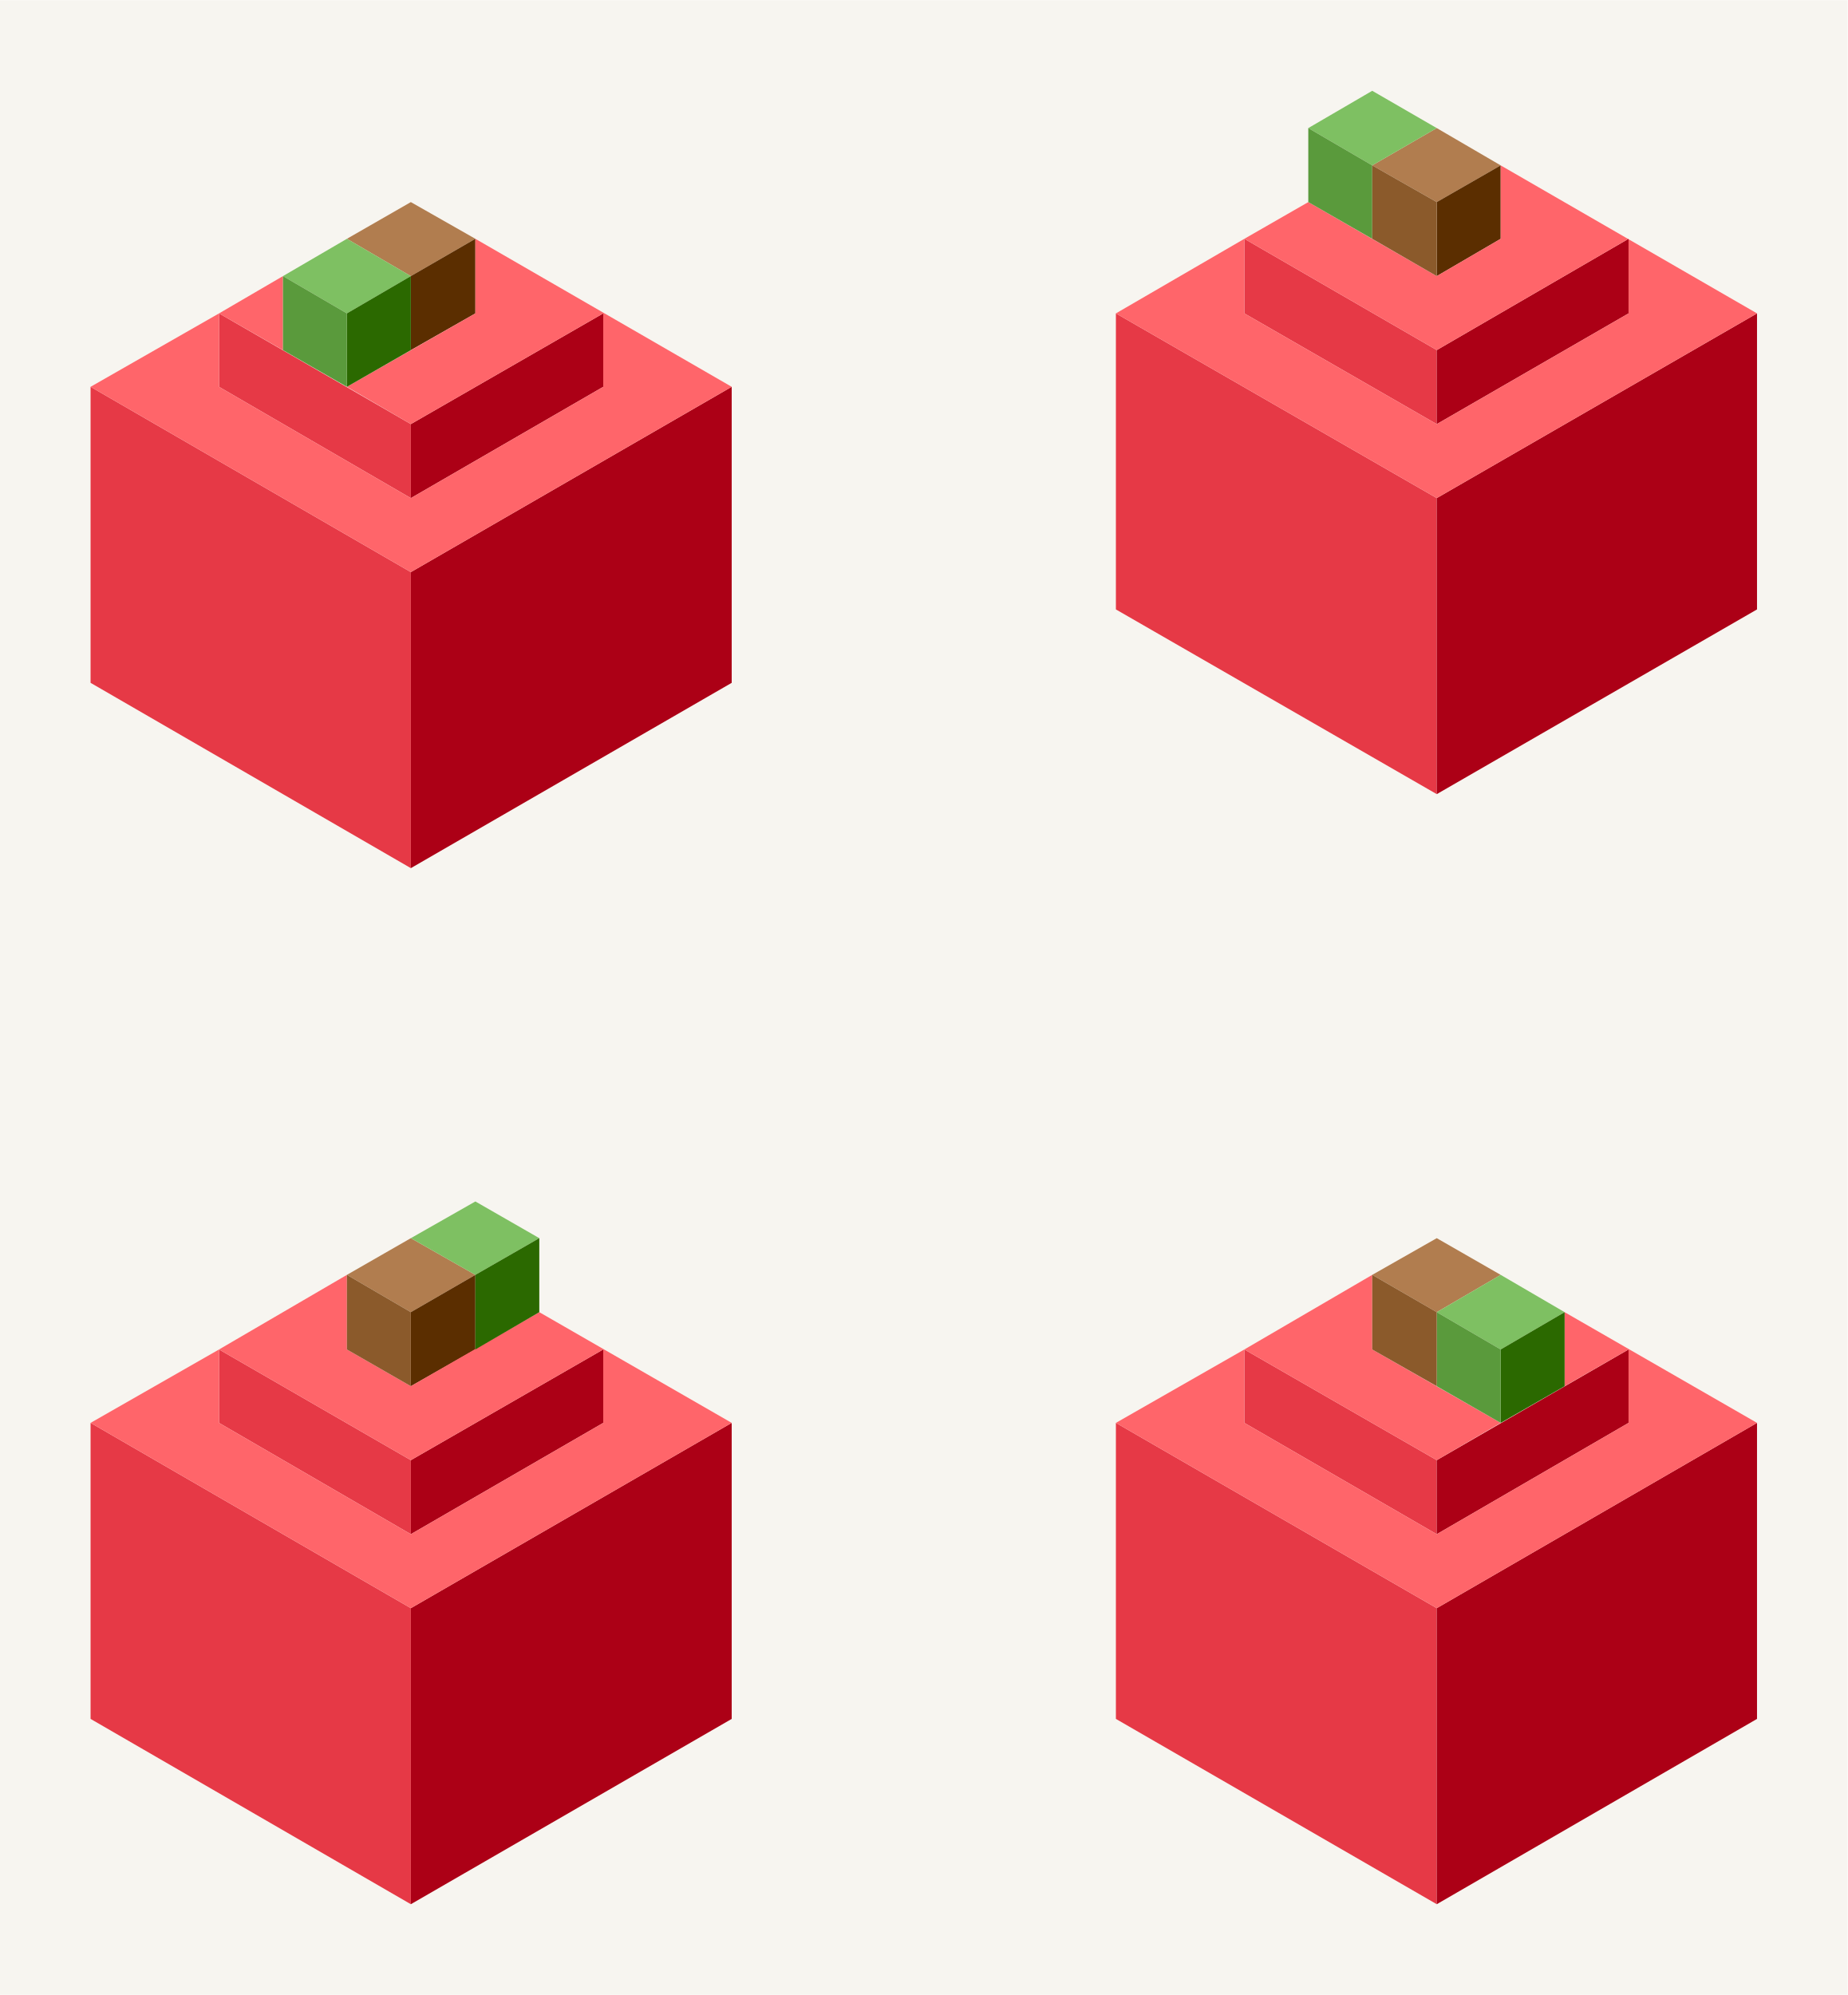
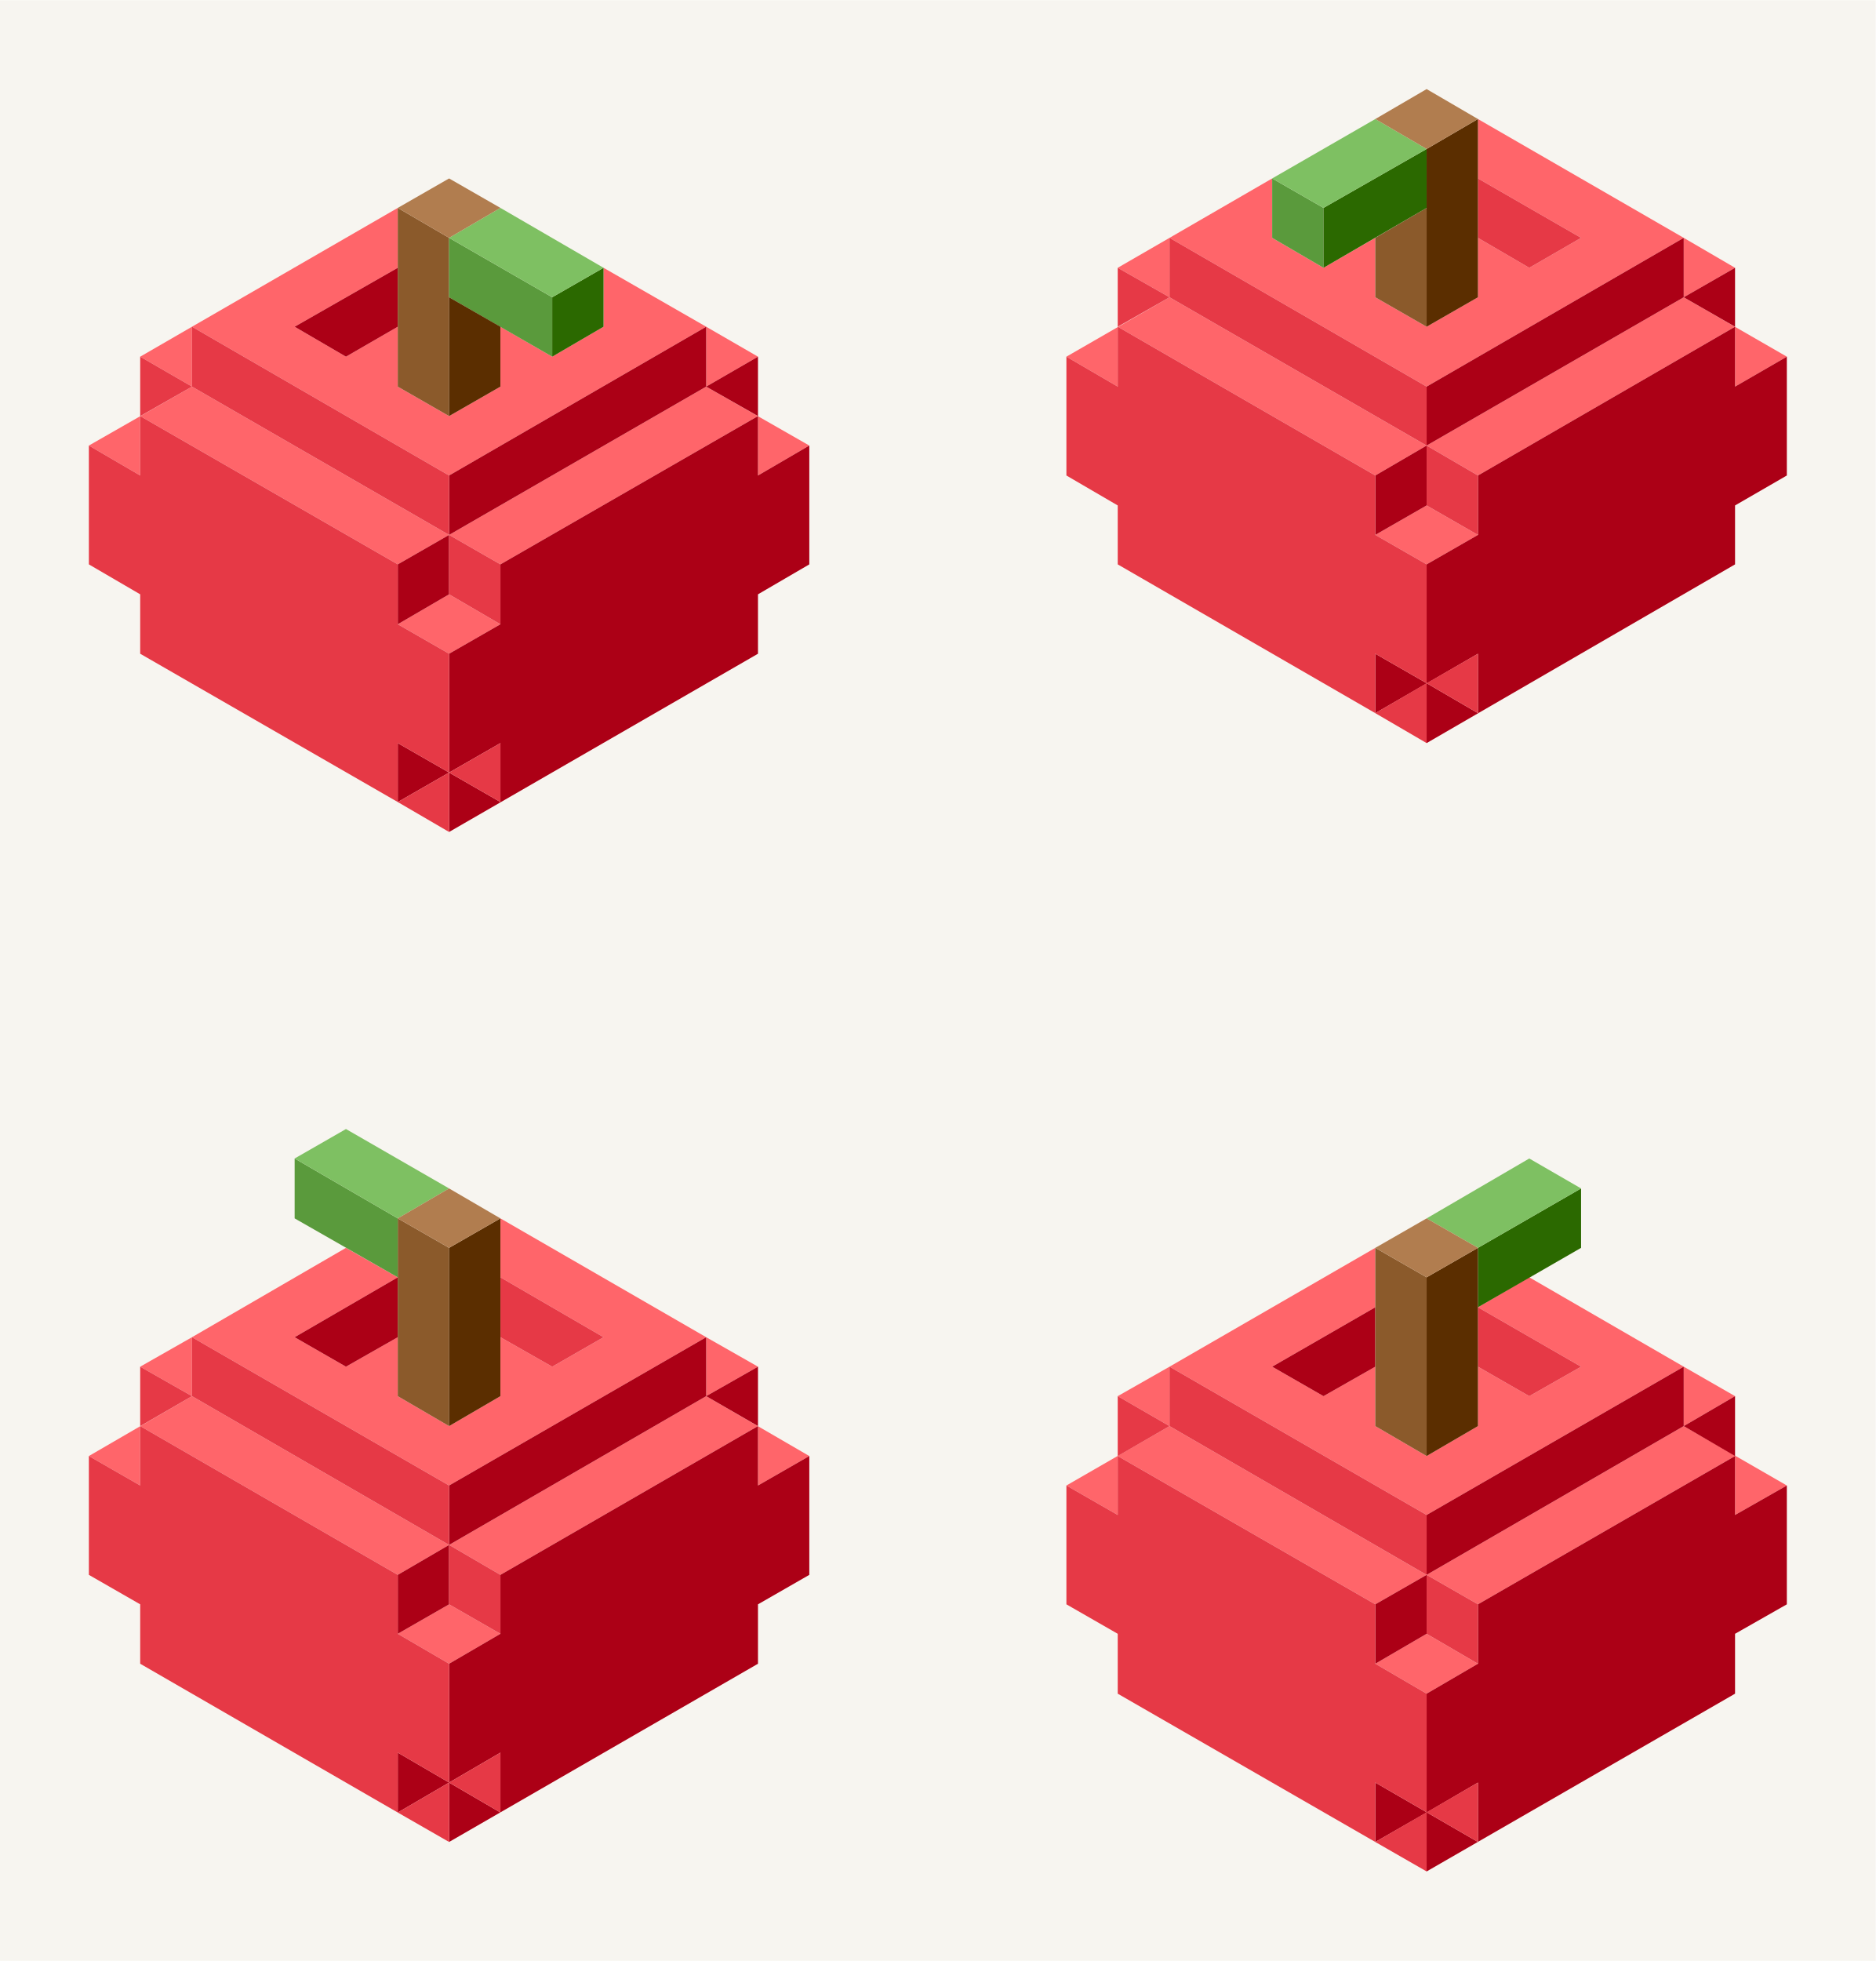
- <svg xmlns="http://www.w3.org/2000/svg" width="640" height="691" viewBox="-0.045 -0.091 3.121 3.369">
-   <rect x="-0.045" y="-0.091" width="3.121" height="3.369" fill="#f7f5f0" />
-   <path fill="#e63946" d="M0.649 0.875L0.649 1.375L0.108 1.062L0.108 0.562ZM0.325 0.438L0.649 0.625L0.649 0.75L0.325 0.562ZM2.382 0.75L2.382 1.25L1.84 0.938L1.84 0.438ZM2.057 0.312L2.382 0.5L2.382 0.625L2.057 0.438ZM0.649 2.625L0.649 3.125L0.108 2.812L0.108 2.312ZM0.325 2.188L0.649 2.375L0.649 2.5L0.325 2.312ZM2.382 2.625L2.382 3.125L1.84 2.812L1.84 2.312ZM2.057 2.188L2.382 2.375L2.382 2.5L2.057 2.312Z" />
-   <path fill="#ac0016" d="M0.649 0.875L1.191 0.562L1.191 1.062L0.649 1.375ZM0.974 0.438L0.974 0.562L0.649 0.75L0.649 0.625ZM2.382 0.75L2.923 0.438L2.923 0.938L2.382 1.25ZM2.706 0.312L2.706 0.438L2.382 0.625L2.382 0.5ZM0.649 2.625L1.191 2.312L1.191 2.812L0.649 3.125ZM0.974 2.188L0.974 2.312L0.649 2.5L0.649 2.375ZM2.382 2.625L2.923 2.312L2.923 2.812L2.382 3.125ZM2.706 2.188L2.706 2.312L2.382 2.5L2.382 2.375Z" />
-   <path fill="#b17d4f" d="M0.541 0.312L0.649 0.25L0.758 0.312L0.649 0.375ZM2.273 0.188L2.382 0.125L2.49 0.188L2.382 0.25ZM0.541 2.062L0.649 2L0.758 2.062L0.649 2.125ZM2.273 2.062L2.382 2L2.49 2.062L2.382 2.125Z" />
-   <path fill="#5b2e00" d="M0.649 0.375L0.758 0.312L0.758 0.438L0.649 0.5ZM2.382 0.25L2.49 0.188L2.49 0.312L2.382 0.375ZM0.649 2.125L0.758 2.062L0.758 2.188L0.649 2.25Z" />
-   <path fill="#ff656a" d="M0.758 0.312L1.191 0.562L0.649 0.875L0.108 0.562L0.325 0.438L0.325 0.562L0.649 0.75L0.974 0.562L0.974 0.438L0.649 0.625L0.541 0.562L0.758 0.438ZM0.325 0.438L0.433 0.375L0.433 0.5ZM2.49 0.188L2.923 0.438L2.382 0.75L1.84 0.438L2.057 0.312L2.057 0.438L2.382 0.625L2.706 0.438L2.706 0.312L2.382 0.5L2.057 0.312L2.165 0.25L2.382 0.375L2.49 0.312ZM0.866 2.125L1.191 2.312L0.649 2.625L0.108 2.312L0.325 2.188L0.325 2.312L0.649 2.5L0.974 2.312L0.974 2.188L0.649 2.375L0.325 2.188L0.541 2.062L0.541 2.188L0.649 2.25ZM2.598 2.125L2.923 2.312L2.382 2.625L1.84 2.312L2.057 2.188L2.057 2.312L2.382 2.5L2.706 2.312L2.706 2.188L2.598 2.25ZM2.273 2.062L2.273 2.188L2.49 2.312L2.382 2.375L2.057 2.188Z" />
-   <path fill="#7ec062" d="M0.433 0.375L0.541 0.312L0.649 0.375L0.541 0.438ZM2.165 0.125L2.273 0.062L2.382 0.125L2.273 0.188ZM0.649 2L0.758 1.938L0.866 2L0.758 2.062ZM2.382 2.125L2.49 2.062L2.598 2.125L2.49 2.188Z" />
-   <path fill="#2b6900" d="M0.541 0.438L0.649 0.375L0.649 0.5L0.541 0.562ZM0.866 2.125L0.758 2.188L0.758 2.062L0.866 2ZM2.49 2.188L2.598 2.125L2.598 2.25L2.49 2.312Z" />
-   <path fill="#5a9a3c" d="M0.433 0.375L0.541 0.438L0.541 0.562L0.433 0.5ZM2.273 0.188L2.273 0.312L2.165 0.25L2.165 0.125ZM2.382 2.125L2.49 2.188L2.49 2.312L2.382 2.25Z" />
-   <path fill="#8b5a2b" d="M2.273 0.188L2.382 0.25L2.382 0.375L2.273 0.312ZM0.541 2.062L0.649 2.125L0.649 2.25L0.541 2.188ZM2.273 2.062L2.382 2.125L2.382 2.25L2.273 2.188Z" />
+ <svg xmlns="http://www.w3.org/2000/svg" width="640" height="669" viewBox="-0.079 -0.125 3.947 4.125">
+   <rect x="-0.079" y="-0.125" width="3.947" height="4.125" fill="#f7f5f0" />
+   <path fill="#ff656a" d="M0.758 1.188L0.866 1.125L0.974 1.188L0.866 1.25ZM0.866 1L0.758 1.062L0.216 0.75L0.216 0.875L0.108 0.812L0.325 0.688L0.216 0.625L0.325 0.562L0.325 0.688ZM0.866 1L1.407 0.688L1.407 0.562L1.516 0.625L1.407 0.688L1.624 0.812L1.516 0.875L1.516 0.75L0.974 1.062ZM0.866 0.75L0.974 0.688L0.974 0.562L1.083 0.625L1.191 0.562L1.191 0.438L1.407 0.562L0.866 0.875L0.325 0.562L0.758 0.312L0.758 0.438L0.541 0.562L0.649 0.625L0.758 0.562L0.758 0.688ZM2.815 1L2.923 0.938L3.031 1L2.923 1.062ZM2.923 0.812L2.815 0.875L2.273 0.562L2.273 0.688L2.165 0.625L2.382 0.5L2.273 0.438L2.382 0.375L2.382 0.5ZM2.923 0.812L3.464 0.5L3.464 0.375L3.572 0.438L3.464 0.5L3.681 0.625L3.572 0.688L3.572 0.562L3.031 0.875ZM2.923 0.562L3.031 0.5L3.031 0.375L3.139 0.438L3.248 0.375L3.031 0.25L3.031 0.125L3.464 0.375L2.923 0.688L2.382 0.375L2.598 0.25L2.598 0.375L2.706 0.438L2.815 0.375L2.815 0.5ZM0.758 3.312L0.866 3.25L0.974 3.312L0.866 3.375ZM0.866 3.125L0.758 3.188L0.216 2.875L0.216 3L0.108 2.938L0.325 2.812L0.216 2.75L0.325 2.688L0.325 2.812ZM0.866 3.125L1.407 2.812L1.407 2.688L1.516 2.75L1.407 2.812L1.624 2.938L1.516 3L1.516 2.875L0.974 3.188ZM0.325 2.688L0.649 2.5L0.758 2.562L0.541 2.688L0.649 2.75L0.758 2.688L0.758 2.812L0.866 2.875L0.974 2.812L0.974 2.688L1.083 2.75L1.191 2.688L0.974 2.562L0.974 2.438L1.407 2.688L0.866 3ZM2.815 3.375L2.923 3.312L3.031 3.375L2.923 3.438ZM2.923 3.188L2.815 3.25L2.273 2.938L2.273 3.062L2.165 3L2.382 2.875L2.273 2.812L2.382 2.75L2.382 2.875ZM2.923 3.188L3.464 2.875L3.464 2.75L3.572 2.812L3.464 2.875L3.681 3L3.572 3.062L3.572 2.938L3.031 3.25ZM2.382 2.75L2.815 2.5L2.815 2.625L2.598 2.75L2.706 2.812L2.815 2.75L2.815 2.875L2.923 2.938L3.031 2.875L3.031 2.75L3.139 2.812L3.248 2.75L3.031 2.625L3.139 2.562L3.464 2.75L2.923 3.062Z" />
+   <path fill="#ac0016" d="M0.866 1.25L0.974 1.188L0.974 1.062L1.516 0.75L1.407 0.688L1.516 0.625L1.516 0.875L1.624 0.812L1.624 1.062L1.516 1.125L1.516 1.25L0.866 1.625L0.866 1.5L0.974 1.562L0.974 1.438L0.758 1.562L0.758 1.438L0.866 1.5ZM0.866 1L0.866 1.125L0.758 1.188L0.758 1.062L0.866 1L0.866 0.875L1.407 0.562L1.407 0.688ZM0.758 0.438L0.758 0.562L0.649 0.625L0.541 0.562ZM2.923 1.062L3.031 1L3.031 0.875L3.572 0.562L3.464 0.5L3.572 0.438L3.572 0.688L3.681 0.625L3.681 0.875L3.572 0.938L3.572 1.062L2.923 1.438L2.923 1.312L3.031 1.375L3.031 1.25L2.815 1.375L2.815 1.25L2.923 1.312ZM2.923 0.812L2.923 0.938L2.815 1L2.815 0.875L2.923 0.812L2.923 0.688L3.464 0.375L3.464 0.5ZM0.866 3.375L0.974 3.312L0.974 3.188L1.516 2.875L1.407 2.812L1.516 2.75L1.516 3L1.624 2.938L1.624 3.188L1.516 3.25L1.516 3.375L0.866 3.75L0.866 3.625L0.974 3.688L0.974 3.562L0.758 3.688L0.758 3.562L0.866 3.625ZM0.866 3.125L0.866 3.25L0.758 3.312L0.758 3.188L0.866 3.125L0.866 3L1.407 2.688L1.407 2.812ZM0.758 2.562L0.758 2.688L0.649 2.75L0.541 2.688ZM2.923 3.438L3.031 3.375L3.031 3.25L3.572 2.938L3.464 2.875L3.572 2.812L3.572 3.062L3.681 3L3.681 3.25L3.572 3.312L3.572 3.438L2.923 3.812L2.923 3.688L2.815 3.75L2.815 3.625L3.031 3.75L3.031 3.625L2.923 3.688ZM2.923 3.188L2.923 3.312L2.815 3.375L2.815 3.25L2.923 3.188L2.923 3.062L3.464 2.75L3.464 2.875ZM2.815 2.625L2.815 2.75L2.706 2.812L2.598 2.75Z" />
+   <path fill="#e63946" d="M0.758 1.188L0.866 1.25L0.866 1.5L0.974 1.438L0.974 1.562L0.866 1.5L0.866 1.625L0.758 1.562L0.866 1.5L0.758 1.438L0.758 1.562L0.216 1.25L0.216 1.125L0.108 1.062L0.108 0.812L0.216 0.875L0.216 0.625L0.325 0.688L0.216 0.75L0.758 1.062ZM0.866 0.875L0.866 1L0.974 1.062L0.974 1.188L0.866 1.125L0.866 1L0.325 0.688L0.325 0.562ZM2.815 1L2.923 1.062L2.923 1.312L3.031 1.25L3.031 1.375L2.923 1.312L2.923 1.438L2.815 1.375L2.923 1.312L2.815 1.25L2.815 1.375L2.273 1.062L2.273 0.938L2.165 0.875L2.165 0.625L2.273 0.688L2.273 0.438L2.382 0.5L2.273 0.562L2.815 0.875ZM2.923 0.688L2.923 0.812L3.031 0.875L3.031 1L2.923 0.938L2.923 0.812L2.382 0.5L2.382 0.375ZM3.031 0.25L3.248 0.375L3.139 0.438L3.031 0.375ZM0.758 3.312L0.866 3.375L0.866 3.625L0.974 3.562L0.974 3.688L0.866 3.625L0.866 3.75L0.758 3.688L0.866 3.625L0.758 3.562L0.758 3.688L0.216 3.375L0.216 3.25L0.108 3.188L0.108 2.938L0.216 3L0.216 2.75L0.325 2.812L0.216 2.875L0.758 3.188ZM0.866 3L0.866 3.125L0.974 3.188L0.974 3.312L0.866 3.25L0.866 3.125L0.325 2.812L0.325 2.688ZM0.974 2.562L1.191 2.688L1.083 2.75L0.974 2.688ZM2.815 3.375L2.923 3.438L2.923 3.812L2.815 3.75L3.031 3.625L3.031 3.75L2.815 3.625L2.815 3.75L2.273 3.438L2.273 3.312L2.165 3.25L2.165 3L2.273 3.062L2.273 2.812L2.382 2.875L2.273 2.938L2.815 3.25ZM2.923 3.062L2.923 3.188L3.031 3.25L3.031 3.375L2.923 3.312L2.923 3.188L2.382 2.875L2.382 2.75ZM3.031 2.625L3.248 2.75L3.139 2.812L3.031 2.75Z" />
+   <path fill="#8b5a2b" d="M0.866 0.375L0.866 0.75L0.758 0.688L0.758 0.312ZM2.815 0.375L2.923 0.312L2.923 0.562L2.815 0.5ZM0.866 2.5L0.866 2.875L0.758 2.812L0.758 2.438ZM2.923 2.562L2.923 2.938L2.815 2.875L2.815 2.5Z" />
+   <path fill="#5a9a3c" d="M0.866 0.375L1.083 0.5L1.083 0.625L0.866 0.5ZM2.706 0.312L2.706 0.438L2.598 0.375L2.598 0.25ZM0.758 2.438L0.758 2.562L0.541 2.438L0.541 2.312Z" />
+   <path fill="#2b6900" d="M1.191 0.562L1.083 0.625L1.083 0.5L1.191 0.438ZM2.923 0.188L2.923 0.312L2.706 0.438L2.706 0.312ZM3.031 2.625L3.031 2.5L3.248 2.375L3.248 2.5Z" />
+   <path fill="#5b2e00" d="M0.866 0.5L0.974 0.562L0.974 0.688L0.866 0.75ZM2.923 0.188L3.031 0.125L3.031 0.5L2.923 0.562ZM0.866 2.5L0.974 2.438L0.974 2.812L0.866 2.875ZM2.923 2.562L3.031 2.5L3.031 2.875L2.923 2.938Z" />
+   <path fill="#7ec062" d="M0.866 0.375L0.974 0.312L1.191 0.438L1.083 0.5ZM2.815 0.125L2.923 0.188L2.706 0.312L2.598 0.25ZM0.541 2.312L0.649 2.25L0.866 2.375L0.758 2.438ZM3.139 2.312L3.248 2.375L3.031 2.5L2.923 2.438Z" />
+   <path fill="#b17d4f" d="M0.758 0.312L0.866 0.25L0.974 0.312L0.866 0.375ZM2.815 0.125L2.923 0.062L3.031 0.125L2.923 0.188ZM0.758 2.438L0.866 2.375L0.974 2.438L0.866 2.5ZM2.815 2.5L2.923 2.438L3.031 2.5L2.923 2.562Z" />
</svg>
